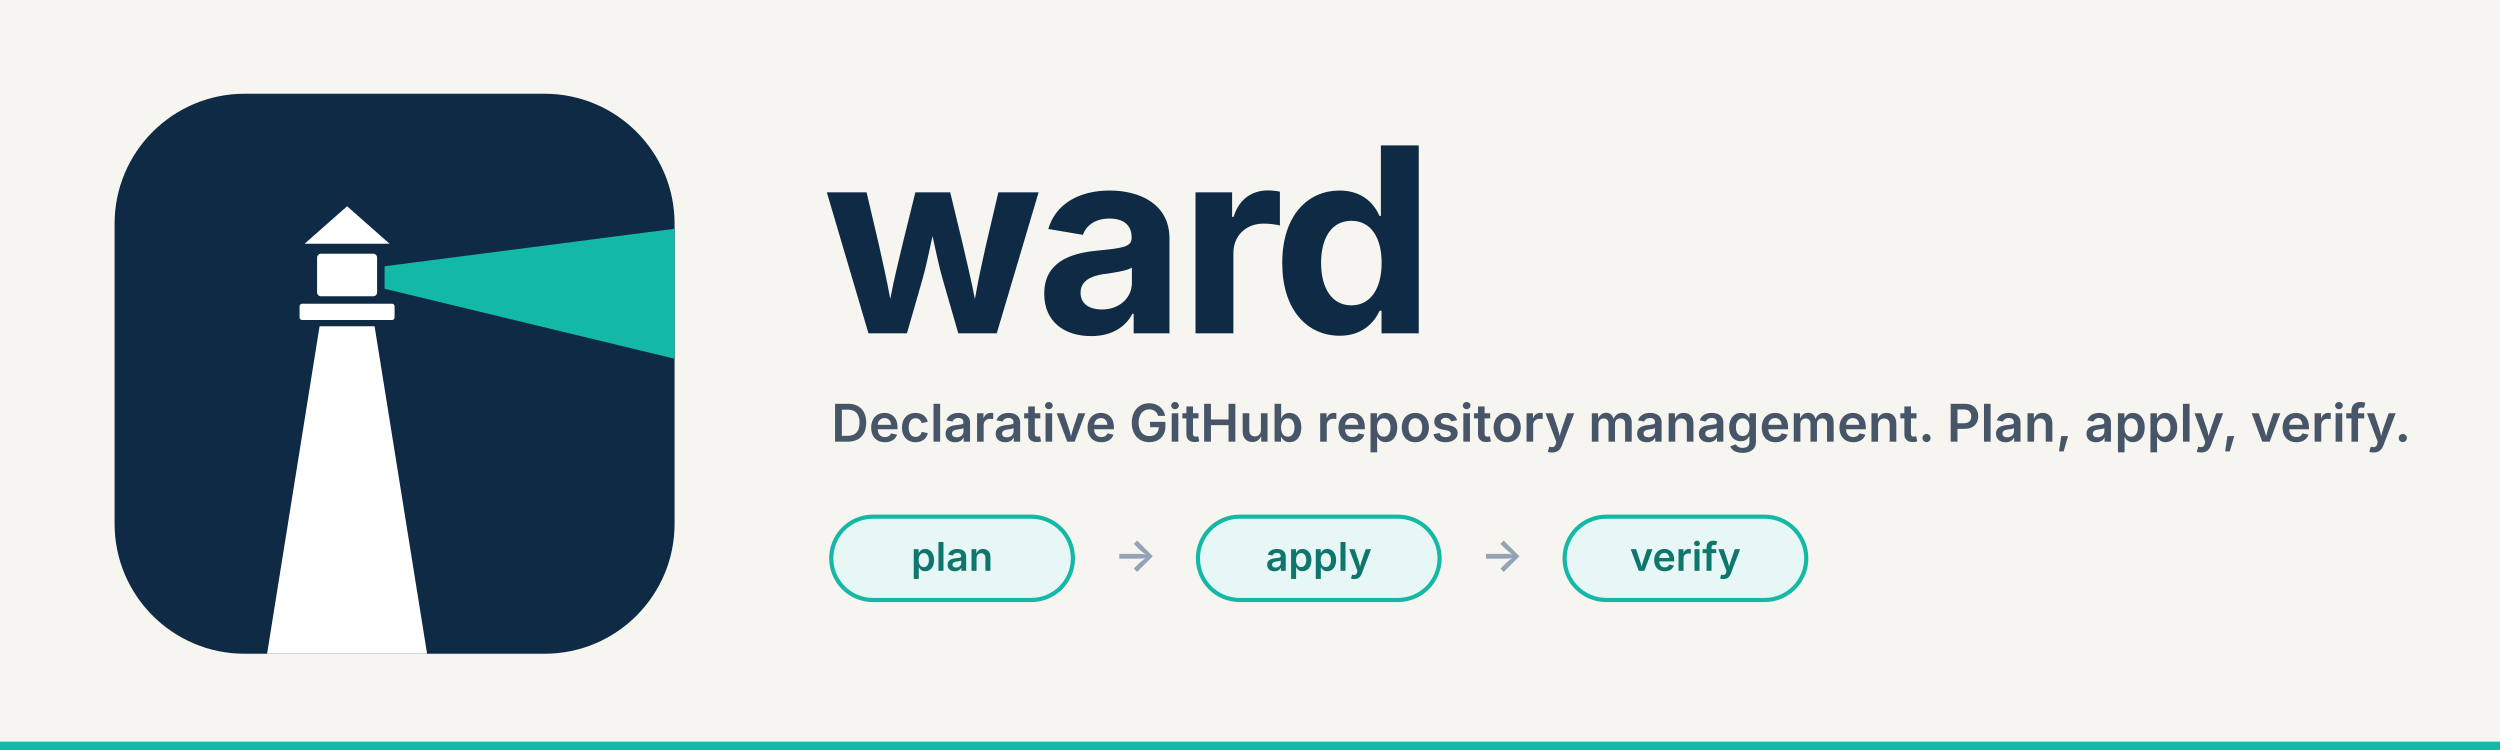
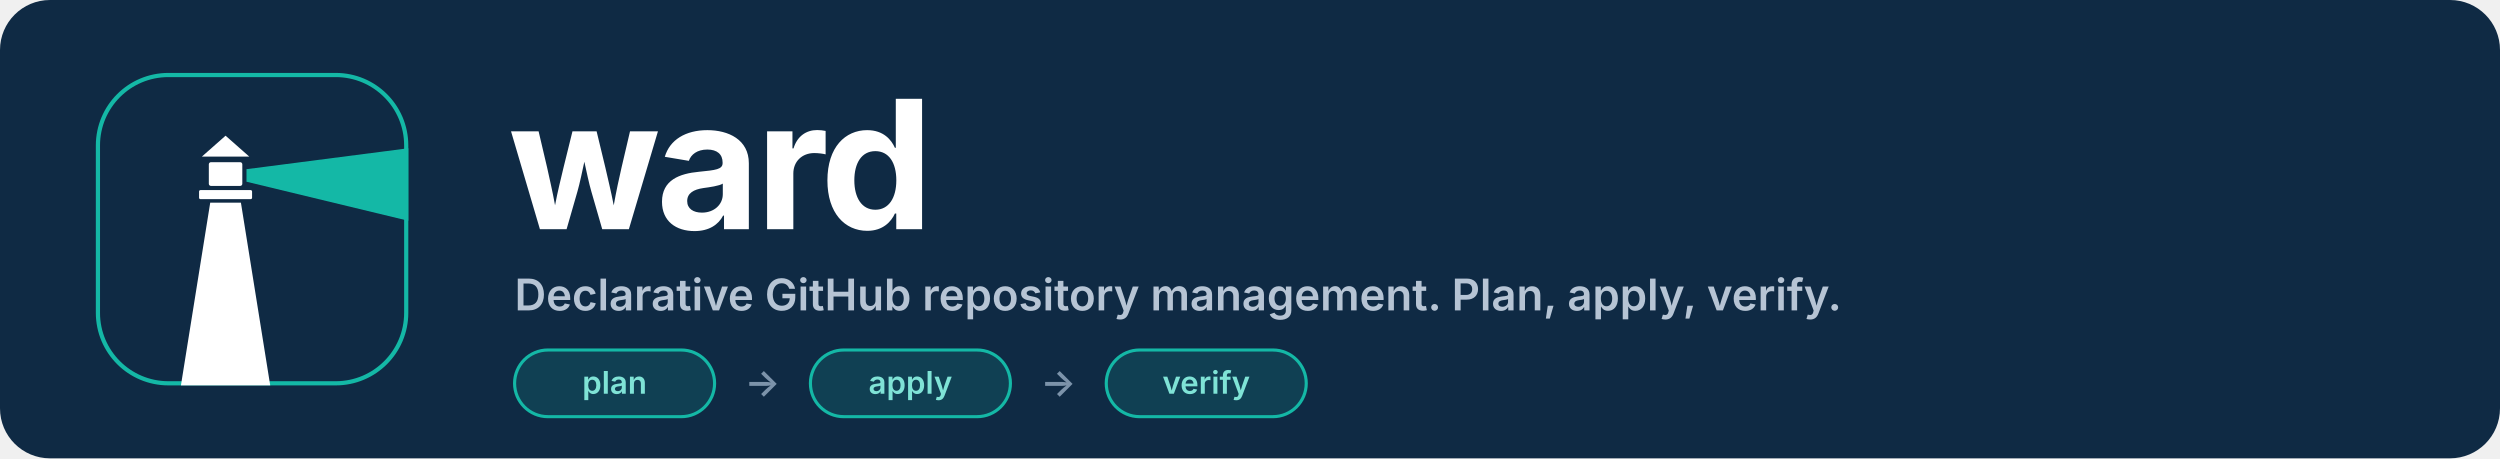
- <svg xmlns="http://www.w3.org/2000/svg" viewBox="0 0 1200 360" width="1200" height="360" role="img" aria-label="Ward. Declarative GitHub repository management. Plan, apply, verify.">
+ <svg xmlns="http://www.w3.org/2000/svg" viewBox="0 0 1200 220" width="1200" height="220" role="img" aria-label="Ward. Declarative GitHub repository management. Plan, apply, verify.">
  <style>
    .f { font-family: Inter, 'Segoe UI', Helvetica, Arial, sans-serif; }
    .pill text { animation: lit 6s ease-in-out infinite; }
    .pill rect { animation: litbg 6s ease-in-out infinite; }
    .p2 text, .p2 rect { animation-delay: 1.5s; }
    .p3 text, .p3 rect { animation-delay: 3s; }
    @keyframes litbg {
-       0%, 40%, 100% { fill: #E6F7F5; stroke: #14B8A6; }
-       10%, 25% { fill: #14B8A6; stroke: #14B8A6; }
+       0%, 40%, 100% { fill: #14B8A6; fill-opacity: 0.16; }
+       10%, 25% { fill: #0D9488; fill-opacity: 1; }
    }
    @keyframes lit {
-       0%, 40%, 100% { fill: #0F766E; }
+       0%, 40%, 100% { fill: #7FE3D6; }
      10%, 25% { fill: #FFFFFF; }
    }
  </style>
  <defs>
+     <clipPath id="card">
+       <rect width="1200" height="220" rx="24" />
+     </clipPath>
    <clipPath id="tile">
      <rect x="32" y="32" width="448" height="448" rx="104" />
    </clipPath>
  </defs>
-   <rect width="1200" height="360" fill="#F7F5F0" />
-   <rect x="0" y="356" width="1200" height="4" fill="#14B8A6" />
-   <g transform="translate(55 45) scale(0.6) translate(-32 -32)">
-     <rect x="32" y="32" width="448" height="448" rx="104" fill="#0F2A44" />
-     <g clip-path="url(#tile)">
-       <g>
-         <animateTransform attributeName="transform" type="rotate" dur="6s" repeatCount="indefinite" calcMode="spline" keyTimes="0;0.25;0.5;0.75;1" keySplines="0.45 0 0.55 1;0.45 0 0.55 1;0.45 0 0.55 1;0.45 0 0.55 1" values="0 248 179;6 248 179;0 248 179;-6 248 179;0 248 179" />
-         <polygon points="248,170 248,188 480,244 480,140" fill="#14B8A6" />
+   <g clip-path="url(#card)">
+     <rect width="1200" height="220" rx="24" fill="#0F2A44" />
+     <g transform="translate(46 35) scale(0.3348) translate(-32 -32)">
+       <rect x="35" y="35" width="442" height="442" rx="101" fill="#0F2A44" stroke="#14B8A6" stroke-width="6" />
+       <g clip-path="url(#tile)">
+         <g>
+           <animateTransform attributeName="transform" type="rotate" dur="6s" repeatCount="indefinite" calcMode="spline" keyTimes="0;0.25;0.5;0.75;1" keySplines="0.45 0 0.55 1;0.45 0 0.55 1;0.45 0 0.55 1;0.45 0 0.55 1" values="0 248 179;6 248 179;0 248 179;-6 248 179;0 248 179" />
+           <polygon points="248,170 248,188 480,244 480,140" fill="#14B8A6" />
+         </g>
      </g>
+       <polygon points="196,218 240,218 282,480 154,480" fill="#FFFFFF" />
+       <rect x="180" y="200" width="76" height="13" rx="2" fill="#FFFFFF" />
+       <rect x="194" y="160" width="48" height="34" rx="3" fill="#FFFFFF" />
+       <polygon points="184,152 218,122 252,152" fill="#FFFFFF" />
    </g>
-     <polygon points="196,218 240,218 282,480 154,480" fill="#FFFFFF" />
-     <rect x="180" y="200" width="76" height="13" rx="2" fill="#FFFFFF" />
-     <rect x="194" y="160" width="48" height="34" rx="3" fill="#FFFFFF" />
-     <polygon points="184,152 218,122 252,152" fill="#FFFFFF" />
-   </g>
-   <text class="f" x="395" y="160" font-size="124" font-weight="700" fill="#0F2A44" letter-spacing="-3">ward</text>
-   <text class="f" x="399" y="212" font-size="25" font-weight="600" fill="#475569">Declarative GitHub repository management. Plan, apply, verify.</text>
-   <g class="f" font-size="19" font-weight="600" text-anchor="middle">
-     <g class="pill">
-       <rect x="399" y="248" width="116" height="40" rx="20" fill="#E6F7F5" stroke="#14B8A6" stroke-width="2" />
-       <text x="457" y="274" fill="#0F766E">plan</text>
-     </g>
-     <text x="545" y="274" fill="#94A3B8" font-size="22">→</text>
-     <g class="pill p2">
-       <rect x="575" y="248" width="116" height="40" rx="20" fill="#E6F7F5" stroke="#14B8A6" stroke-width="2" />
-       <text x="633" y="274" fill="#0F766E">apply</text>
-     </g>
-     <text x="721" y="274" fill="#94A3B8" font-size="22">→</text>
-     <g class="pill p3">
-       <rect x="751" y="248" width="116" height="40" rx="20" fill="#E6F7F5" stroke="#14B8A6" stroke-width="2" />
-       <text x="809" y="274" fill="#0F766E">verify</text>
+     <text class="f" x="244" y="110" font-size="86" font-weight="700" fill="#FFFFFF" letter-spacing="-2">ward</text>
+     <text class="f" x="247" y="149" font-size="21" font-weight="600" fill="#B6C4D4">Declarative GitHub repository management. Plan, apply, verify.</text>
+     <g class="f" font-size="15" font-weight="600" text-anchor="middle">
+       <g class="pill">
+         <rect x="247" y="168" width="96" height="32" rx="16" fill="#14B8A6" fill-opacity="0.16" stroke="#14B8A6" stroke-width="1.5" />
+         <text x="295" y="189" fill="#7FE3D6">plan</text>
+       </g>
+       <text x="366" y="190" fill="#7C93AA" font-size="18">→</text>
+       <g class="pill p2">
+         <rect x="389" y="168" width="96" height="32" rx="16" fill="#14B8A6" fill-opacity="0.16" stroke="#14B8A6" stroke-width="1.5" />
+         <text x="437" y="189" fill="#7FE3D6">apply</text>
+       </g>
+       <text x="508" y="190" fill="#7C93AA" font-size="18">→</text>
+       <g class="pill p3">
+         <rect x="531" y="168" width="96" height="32" rx="16" fill="#14B8A6" fill-opacity="0.16" stroke="#14B8A6" stroke-width="1.5" />
+         <text x="579" y="189" fill="#7FE3D6">verify</text>
+       </g>
    </g>
  </g>
</svg>
